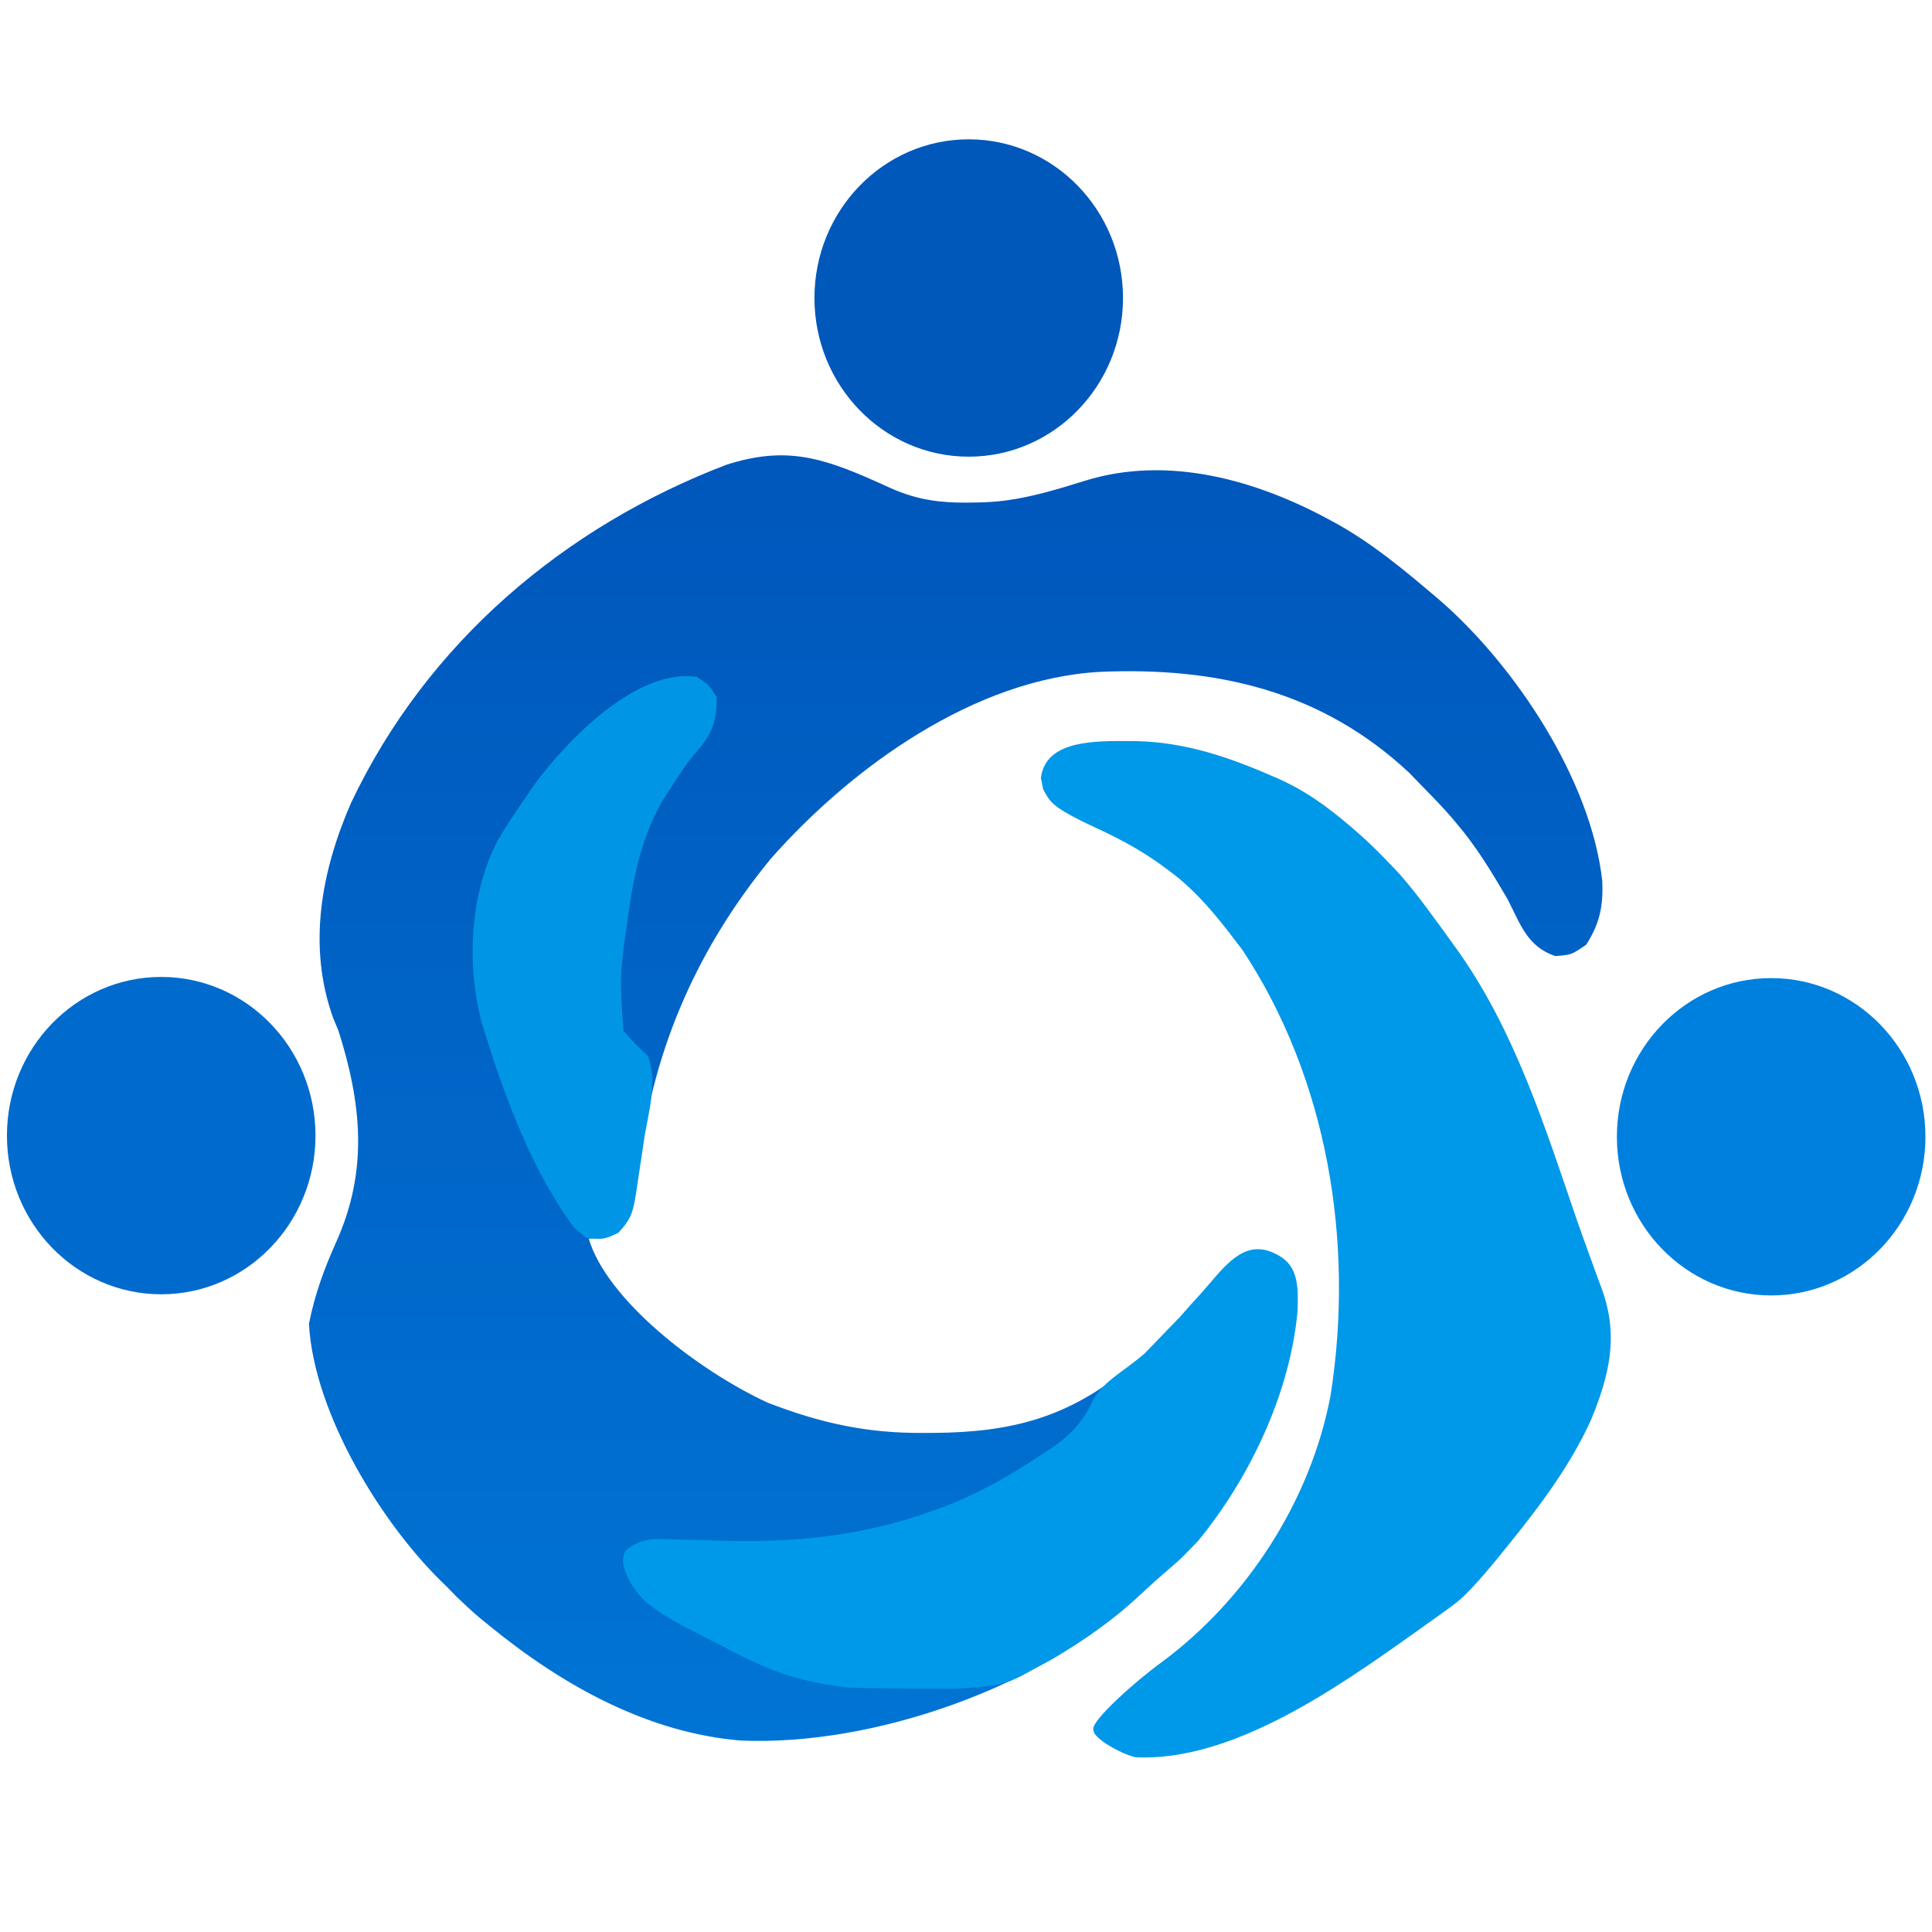
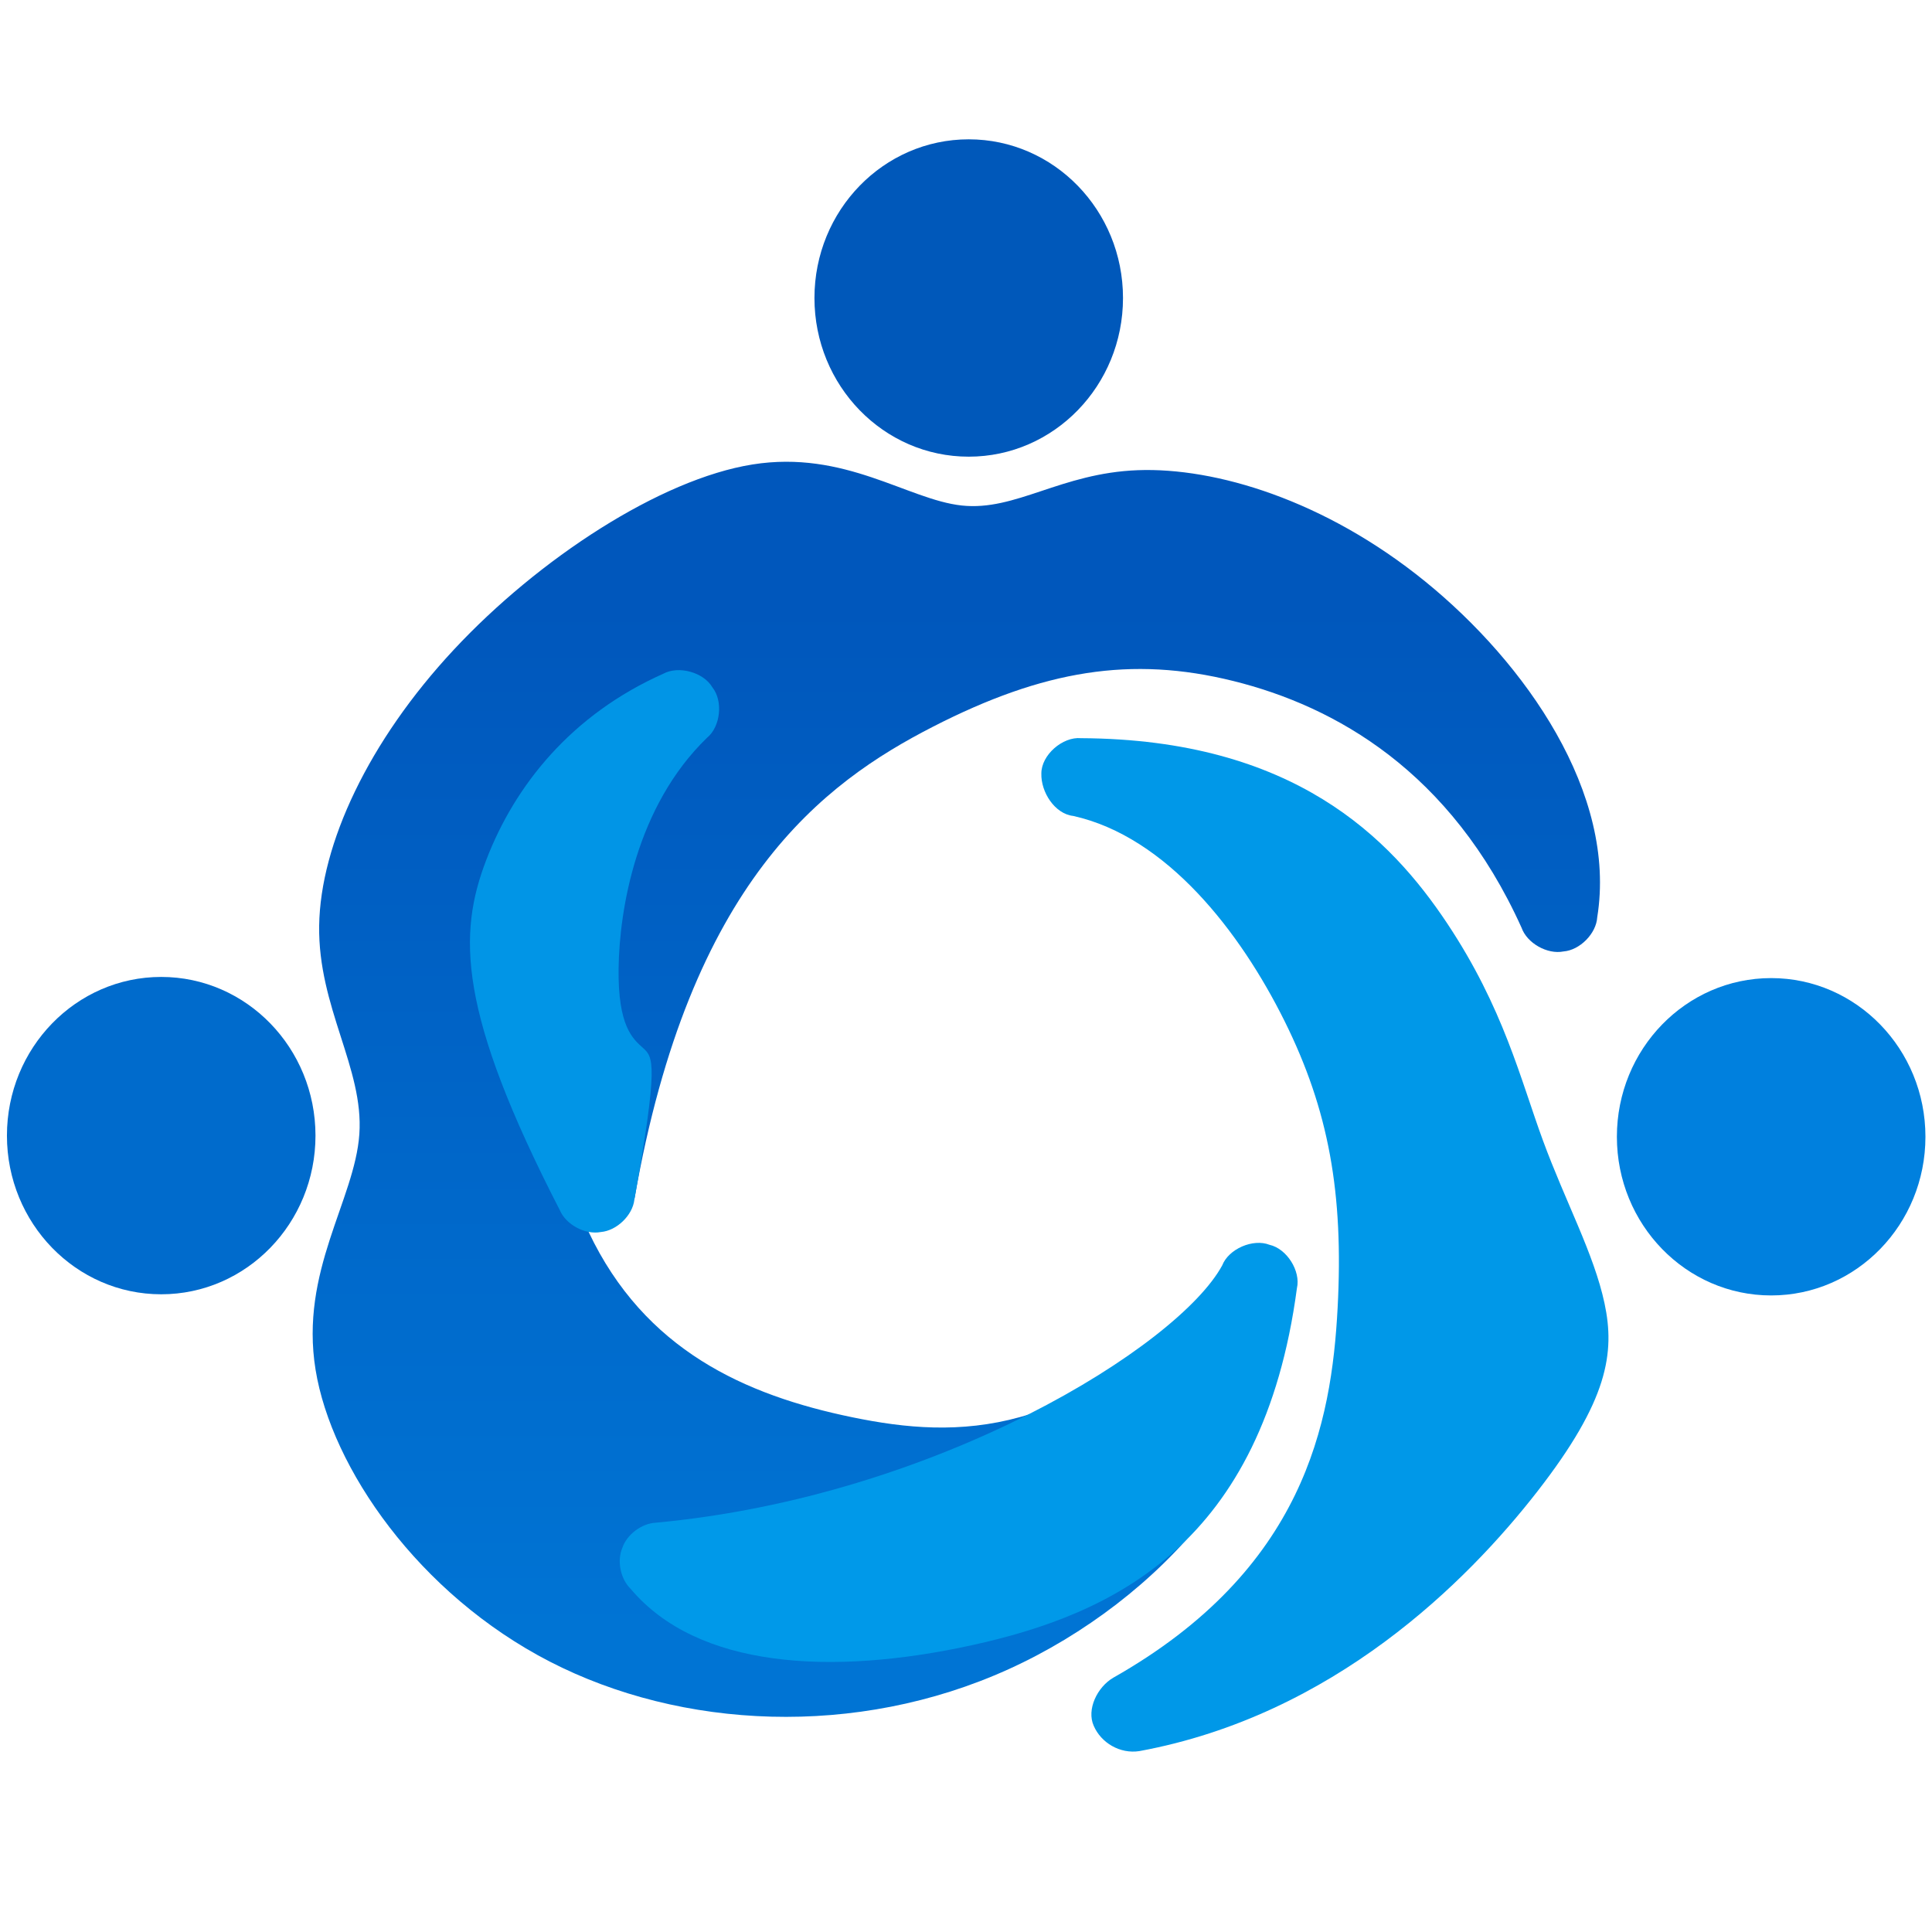
<svg xmlns="http://www.w3.org/2000/svg" xmlns:xlink="http://www.w3.org/1999/xlink" version="1.1" width="400" height="400" id="svg41" xml:space="preserve">
  <defs id="defs41">
-     <linearGradient id="linearGradient42">
-       <stop style="stop-color:#0057bc;stop-opacity:1;" offset="0" id="stop42" />
-       <stop style="stop-color:#0074d4;stop-opacity:1;" offset="1" id="stop43" />
+     <linearGradient id="linearGradient1">
+       <stop style="stop-color:#0057bc;stop-opacity:1;" offset="0" id="stop1" />
+       <stop style="stop-color:#0074d4;stop-opacity:1;" offset="1" id="stop2" />
    </linearGradient>
-     <linearGradient xlink:href="#linearGradient42" id="linearGradient43" x1="-28.332" y1="-3.309" x2="-28.332" y2="247.391" gradientUnits="userSpaceOnUse" gradientTransform="matrix(1.017081,0,0,1.046092,181.0598,99.55544)" />
+     <linearGradient xlink:href="#linearGradient1" id="linearGradient2" x1="146.018" y1="125.082" x2="146.018" y2="337.667" gradientUnits="userSpaceOnUse" />
  </defs>
-   <path d="m 181.06,99.555 c 1.293,0.567 2.579,1.152 3.865,1.736 5.13,2.18 9.668,2.815 15.201,2.771 7.32,-0.013 11.926,-0.553 24.45,-4.511 17.28,-5.385 35.671,-0.176 51.188,8.34 8.224,4.403 15.363,10.445 22.459,16.492 15.299,13.331 31.168,36.912 33.512,58.025 0.216,5.158 -0.505,8.775 -3.329,13.186 -3.051,2.092 -3.051,2.092 -6.42,2.354 -5.789,-2.018 -7.1,-6.416 -9.853,-11.769 -3.227,-5.529 -6.461,-10.911 -10.616,-15.757 -3.008,-3.689 -6.463,-6.951 -9.726,-10.396 -18.232,-17.08 -40.047,-21.968 -64.076,-20.922 -25.935,1.438 -51.314,19.65 -68.144,38.705 -14.868,18.139 -24.064,38.592 -27.075,62.081 -1.402,10.667 -2.179,16.454 -10.601,16.561 3.705,12.551 22.262,27.076 36.973,33.931 11.049,4.269 20.624,6.391 32.487,6.289 l 2.089,-0.008 c 15.841,-0.129 27.772,-3.13 40.271,-13.578 2.137,-1.712 5.803,-4.113 5.803,-4.113 1.672,-1.767 2.757,-4.244 4.471,-5.968 l 3.59,-1.924 2.116,-1.762 1.159,-3.375 c 1.978,-3.663 4.119,-3.566 7.964,-5.087 3.468,-0.087 3.922,-0.698 6.63,1.485 3.243,4.288 2.646,9.115 2.055,14.207 -2.476,15.086 -10.261,30.297 -19.807,41.963 l -1.938,2.316 c -1.867,0.99 -1.843,1.263 -3.937,3.077 -3.128,2.704 -2.838,3.523 -5.884,6.323 -20.22,19.072 -55.105,31.325 -82.567,30.134 -19.261,-1.584 -36.887,-11.418 -51.772,-23.545 l -2.269,-1.847 c -1.67,-1.413 -3.27,-2.912 -4.851,-4.43 l -2.034,-2.092 C 79.281,316.037 64.955,292.734 63.964,274.052 c 1.216,-6.051 3.135,-11.344 5.658,-16.934 6.634,-14.772 5.266,-28.555 0.445,-43.74 l -1.069,-2.55 c -5.389,-14.964 -2.483,-30.456 3.691,-44.614 15.788,-33.28 44.29,-57.226 77.727,-69.998 11.907,-3.813 19.447,-1.651 30.644,3.339 z" fill="#0063c4" id="path1" style="fill:url(#linearGradient43);fill-opacity:1;stroke-width:1.031" />
-   <path d="m 232.799,153.425 2.332,0.013 c 10.491,0.215 19.629,3.424 29.197,7.636 5.652,2.473 10.239,5.69 15.543,10.255 2.373,2.033 4.678,4.068 9.884,9.621 1.839,2.118 3.536,4.224 5.213,6.473 2.672,3.572 3.354,4.506 7.243,9.945 11.537,16.47 17.739,36.163 24.237,55.145 0.908,2.617 1.849,5.219 2.803,7.818 0.814,2.268 1.638,4.533 2.484,6.788 3.408,9.595 1.454,17.653 -2.313,26.809 -4.828,10.686 -12.093,19.76 -19.38,28.723 -3.11,3.79 -5.328,6.242 -7.064,7.891 -1.737,1.624 -3.715,2.94 -5.63,4.328 l -2.38,1.687 -2.417,1.727 c -15.763,11.19 -37.558,26.546 -57.527,25.536 -3.325,-0.872 -7.943,-3.637 -8.549,-5.199 l -0.13,-0.576 c -0.338,-1.868 8.813,-10.04 14.082,-13.839 17.6,-13.016 30.994,-33.441 35.089,-55.508 4.908,-31.601 -0.65,-65.376 -18.307,-92.056 -4.044,-5.307 -7.743,-10.236 -12.994,-14.669 -6.403,-5.161 -11.277,-7.777 -17.709,-10.764 l -2.525,-1.199 c -6.081,-3.042 -6.695,-4.095 -8.015,-6.626 l -0.457,-2.309 c 0.914,-7.092 9.037,-7.713 17.29,-7.65 z" fill="#0098e8" id="path2" style="stroke-width:1.031" />
-   <path d="m 265.491,260.403 c 3.401,2.423 3.331,6.683 3.129,11.324 -1.624,16.968 -9.928,34.309 -20.564,47.307 l -2.034,2.092 c -1.53,1.585 -1.53,1.585 -3.623,3.4 -3.128,2.704 -3.128,2.704 -6.174,5.504 -5.614,5.295 -11.721,9.475 -18.271,13.415 l -4.349,2.339 c -5.79,3.426 -7.776,3.291 -15.925,3.875 -8.592,1.5e-4 -15.961,-0.085 -21.952,-0.253 -14.244,-1.668 -19.429,-5.162 -31.923,-11.541 l -2.066,-1.053 c -3.092,-1.632 -5.671,-3.222 -8.39,-5.485 -2.177,-2.155 -5.791,-7.411 -3.72,-10.393 3.42,-2.618 5.639,-2.331 9.87,-2.197 l 2.192,0.041 c 2.316,0.044 4.631,0.115 6.946,0.192 15.17,0.482 29.132,-0.767 43.607,-5.884 l 2.29,-0.799 c 7.562,-2.765 14.243,-6.554 20.976,-11.035 l 2.543,-1.671 c 4.1,-2.907 6.2,-5.356 8.443,-10.032 2.531,-3.935 5.071,-4.818 10.373,-9.219 l 2.034,-2.092 c 1.672,-1.767 3.371,-3.507 5.085,-5.23 l 2.297,-2.62 2.109,-2.313 2.363,-2.699 c 4.453,-5.315 8.443,-9.153 14.735,-4.971 z" fill="#0099e9" id="path3" style="stroke-width:1.031" />
-   <path d="m 144.313,140.152 c 2.479,1.635 2.479,1.635 4.068,4.184 0.094,5.22 -1.151,7.933 -4.545,11.728 -1.971,2.369 -3.592,4.88 -5.244,7.494 l -1.756,2.771 c -3.607,6.698 -5.342,13.426 -6.444,20.963 l -0.381,2.603 c -1.708,11.752 -1.708,11.752 -0.954,23.483 2.455,2.798 2.455,2.798 5.085,5.23 2.066,5.441 0.124,11.568 -0.763,17.13 l -0.524,3.563 c -1.797,11.496 -1.319,12.093 -4.815,15.92 -2.966,1.477 -3.546,1.442 -6.744,1.011 l -2.41,-2.057 c -8.21,-10.95 -14.098,-26.087 -18.307,-39.752 l -0.763,-2.386 c -3.274,-12.161 -2.605,-26.949 3.246,-38.056 1.772,-3.007 3.664,-5.865 5.654,-8.724 l 1.998,-2.918 c 6.819,-9.273 21.297,-24.114 33.599,-22.189 z" fill="#0195e6" id="path5" style="stroke-width:1.031" />
-   <ellipse style="fill:#0058ba;fill-opacity:1;stroke-width:1.031" id="path42" cx="200.564" cy="61.697" rx="31.941" ry="32.852" />
-   <ellipse style="fill:#006bcc;fill-opacity:1;stroke-width:1.031" id="path42-7" cx="33.377" cy="235.116" rx="31.941" ry="32.852" />
-   <ellipse style="fill:#0080de;fill-opacity:1;stroke-width:1.031" id="path42-9" cx="366.7" cy="235.355" rx="31.941" ry="32.852" />
+   <ellipse style="display:inline;fill:#0058ba;fill-opacity:1;stroke-width:1.031" id="path42" cx="200.564" cy="61.697" rx="31.941" ry="32.852" />
+   <ellipse style="display:inline;fill:#006bcc;fill-opacity:1;stroke-width:1.031" id="path42-7" cx="33.377" cy="235.116" rx="31.941" ry="32.852" />
+   <ellipse style="display:inline;fill:#0080de;fill-opacity:1;stroke-width:1.031" id="path42-9" cx="366.7" cy="235.355" rx="31.941" ry="32.852" />
+   <path d="m 131.396,248.007 c 11.466,-65.418 38.951,-85.86 61.801,-97.567 22.85,-11.707 41.064,-14.678 62.149,-9.445 21.085,5.233 45.04,18.672 59.676,51.078 1.119,3.194 5.334,5.583 8.672,4.915 3.395,-0.261 6.795,-3.7 6.996,-7.077 4.134,-25.592 -14.828,-52.65 -35.641,-69.542 -20.813,-16.893 -43.478,-23.621 -59.465,-23.022 -15.986,0.598 -25.295,8.522 -36.469,7.313 -11.174,-1.209 -24.214,-11.55 -43.317,-8.498 -19.103,3.053 -44.27,19.5 -61.862,38.373 -17.592,18.873 -27.609,40.172 -27.857,57.112 -0.248,16.94 9.272,29.522 8.32,43.173 -0.952,13.651 -12.377,28.371 -9.065,48.765 3.311,20.394 21.359,46.463 48.512,60.442 27.154,13.98 63.413,15.872 94.948,1.575 31.535,-14.296 58.344,-44.78 54.376,-72.39 l -11.059,-7.064 c -30.171,31.664 -53.557,31.842 -75.678,27.277 -22.121,-4.564 -42.978,-13.872 -54.575,-38.394 z" stroke="#000000" stroke-width="0.71" fill-opacity="0" id="path6" style="display:inline;fill:url(#linearGradient2);fill-opacity:1;stroke:none" />
+   <path d="m 226.443,357.308 c -1.511,-3.371 0.713,-7.996 4.033,-9.946 39.578,-22.412 45.199,-52.761 46.462,-76.541 1.263,-23.78 -1.833,-40.991 -10.995,-59.442 -9.161,-18.45 -24.388,-38.14 -43.743,-42.448 -3.814,-0.416 -6.712,-4.936 -6.598,-8.786 -0.018,-3.818 4.387,-7.663 8.207,-7.314 44.087,0.226 64.059,20.696 75.783,38.295 11.724,17.599 15.2,32.329 19.872,45.035 4.671,12.706 10.537,23.389 12.733,33.665 2.196,10.276 0.721,20.145 -13.861,38.907 -14.582,18.761 -42.272,46.416 -82.45,53.815 -4.027,0.626 -7.938,-1.738 -9.443,-5.239 z" stroke="#000000" stroke-width="0.71" fill-opacity="0" id="path7" style="display:inline;fill:#0098e8;fill-opacity:1;stroke:none" />
+   <path d="m 135.786,315.256 c -2.931,0.141 -6.004,2.45 -6.939,5.213 -1.145,2.684 -0.387,6.436 1.712,8.473 13.805,16.4 41.383,18.09 70.653,11.681 29.27,-6.409 60.232,-20.917 67.301,-73.91 0.832,-3.559 -2.092,-8.189 -5.68,-8.993 -3.422,-1.339 -8.461,0.857 -9.787,4.265 -9.064,16.697 -58.953,47.87 -117.26,53.271 z" stroke="#000000" stroke-width="0.71" fill-opacity="0" id="path4" style="display:inline;fill:#0099e9;fill-opacity:1;stroke:none" />
+   <path d="m 137.461,139.429 c -19.199,8.504 -30.888,23.237 -36.776,38.592 -5.889,15.355 -5.977,31.331 15.219,72.529 1.259,3.007 5.286,5.151 8.504,4.526 3.267,-0.276 6.549,-3.434 6.929,-6.669 5.032,-28.287 3.908,-29.532 1.794,-31.437 -2.114,-1.905 -5.219,-4.472 -5.056,-16.493 0.162,-12.021 3.592,-33.497 18.309,-47.728 2.8,-2.294 3.366,-7.612 1.111,-10.437 -1.813,-3.123 -6.998,-4.56 -10.177,-2.819 z" stroke="#000000" stroke-width="0.71" fill-opacity="0" id="path5-3" style="display:inline;fill:#0195e6;fill-opacity:1;stroke:none" />
</svg>
